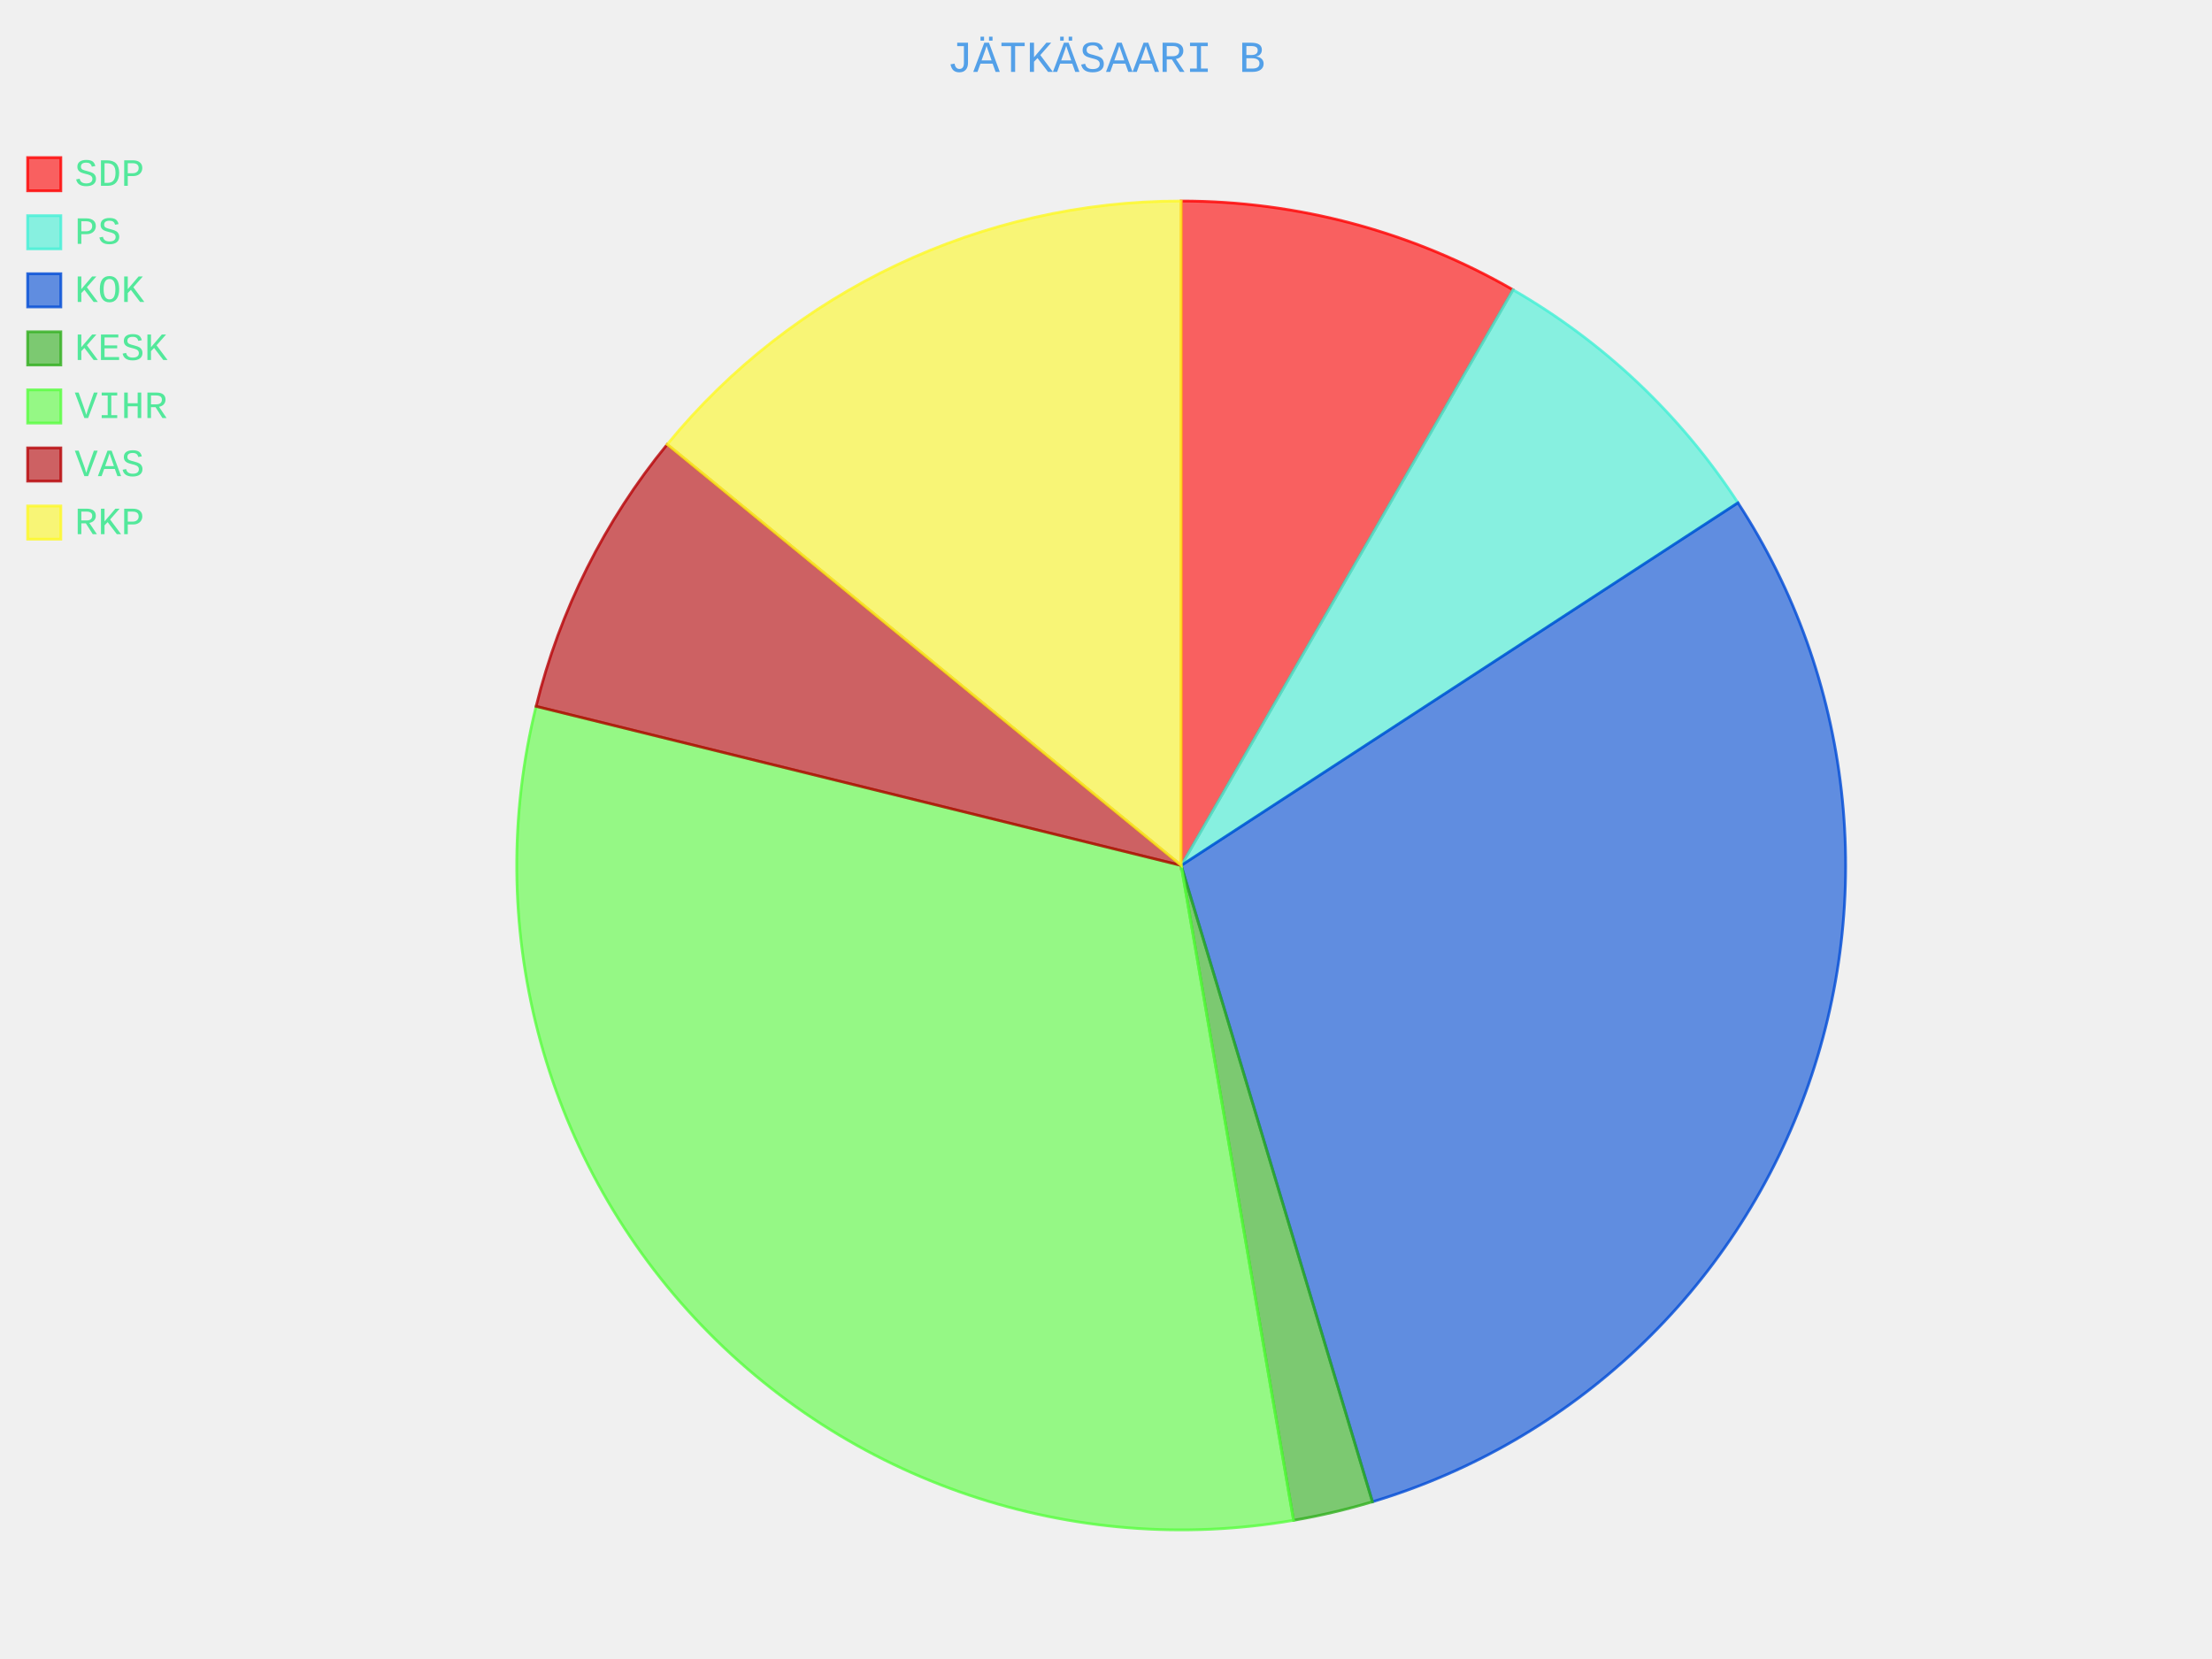
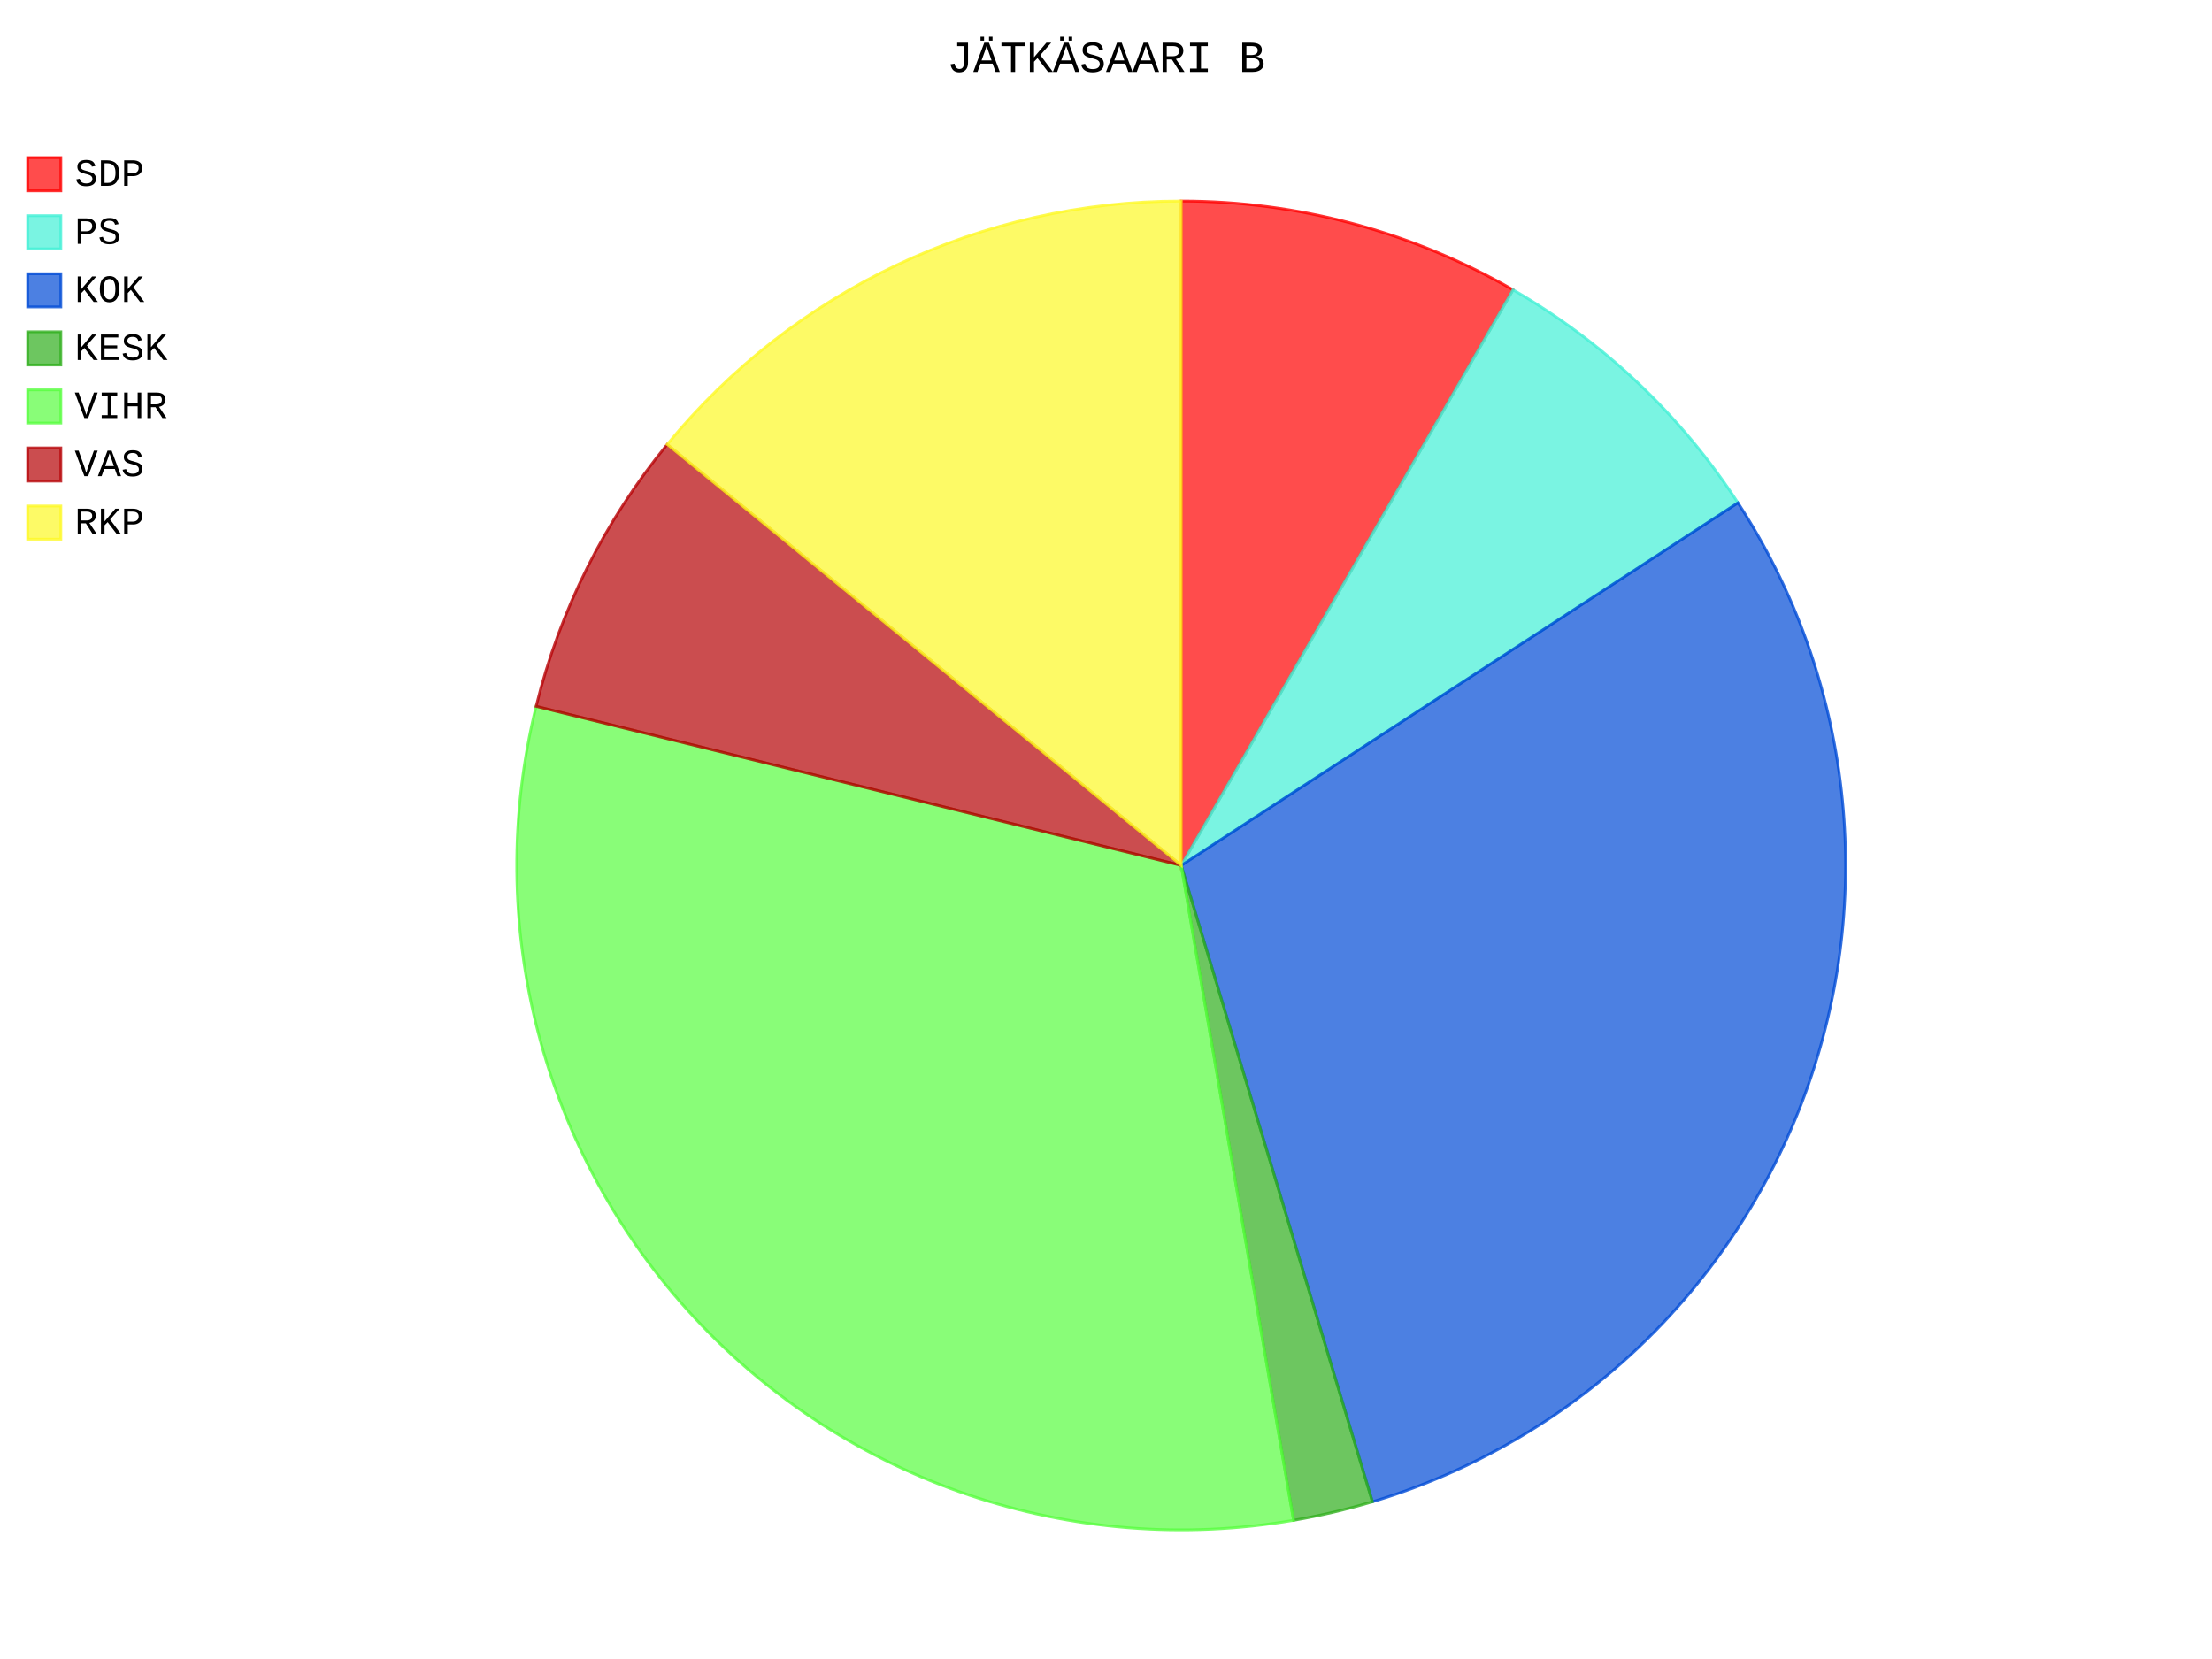
- <svg xmlns="http://www.w3.org/2000/svg" class="pygal-chart" id="chart-b0f94a85-b8e3-45f8-a40b-cb6a9776e395" viewBox="0 0 800 600">
+ <svg xmlns="http://www.w3.org/2000/svg" class="pygal-chart" id="chart-b3c569fd-09d5-4022-8f4c-1e2a2d16442d" viewBox="0 0 800 600">
  <defs>
-     <style type="text/css">#chart-b0f94a85-b8e3-45f8-a40b-cb6a9776e395{-webkit-user-select:none;-webkit-font-smoothing:antialiased;font-family:Consolas,"Liberation Mono",Menlo,Courier,monospace}#chart-b0f94a85-b8e3-45f8-a40b-cb6a9776e395 .title{font-family:Consolas,"Liberation Mono",Menlo,Courier,monospace;font-size:16px}#chart-b0f94a85-b8e3-45f8-a40b-cb6a9776e395 .legends .legend text{font-family:Consolas,"Liberation Mono",Menlo,Courier,monospace;font-size:14px}#chart-b0f94a85-b8e3-45f8-a40b-cb6a9776e395 .axis text{font-family:Consolas,"Liberation Mono",Menlo,Courier,monospace;font-size:10px}#chart-b0f94a85-b8e3-45f8-a40b-cb6a9776e395 .axis text.major{font-family:Consolas,"Liberation Mono",Menlo,Courier,monospace;font-size:10px}#chart-b0f94a85-b8e3-45f8-a40b-cb6a9776e395 .text-overlay text.value{font-family:Consolas,"Liberation Mono",Menlo,Courier,monospace;font-size:16px}#chart-b0f94a85-b8e3-45f8-a40b-cb6a9776e395 .text-overlay text.label{font-family:Consolas,"Liberation Mono",Menlo,Courier,monospace;font-size:10px}#chart-b0f94a85-b8e3-45f8-a40b-cb6a9776e395 .tooltip{font-family:Consolas,"Liberation Mono",Menlo,Courier,monospace;font-size:14px}#chart-b0f94a85-b8e3-45f8-a40b-cb6a9776e395 text.no_data{font-family:Consolas,"Liberation Mono",Menlo,Courier,monospace;font-size:64px}
- #chart-b0f94a85-b8e3-45f8-a40b-cb6a9776e395{background-color:transparent}#chart-b0f94a85-b8e3-45f8-a40b-cb6a9776e395 path,#chart-b0f94a85-b8e3-45f8-a40b-cb6a9776e395 line,#chart-b0f94a85-b8e3-45f8-a40b-cb6a9776e395 rect,#chart-b0f94a85-b8e3-45f8-a40b-cb6a9776e395 circle{-webkit-transition:1000ms ease-in;-moz-transition:1000ms ease-in;transition:1000ms ease-in}#chart-b0f94a85-b8e3-45f8-a40b-cb6a9776e395 .graph &gt; .background{fill:transparent}#chart-b0f94a85-b8e3-45f8-a40b-cb6a9776e395 .plot &gt; .background{fill:transparent}#chart-b0f94a85-b8e3-45f8-a40b-cb6a9776e395 .graph{fill:#53E89B}#chart-b0f94a85-b8e3-45f8-a40b-cb6a9776e395 text.no_data{fill:#53A0E8}#chart-b0f94a85-b8e3-45f8-a40b-cb6a9776e395 .title{fill:#53A0E8}#chart-b0f94a85-b8e3-45f8-a40b-cb6a9776e395 .legends .legend text{fill:#53E89B}#chart-b0f94a85-b8e3-45f8-a40b-cb6a9776e395 .legends .legend:hover text{fill:#53A0E8}#chart-b0f94a85-b8e3-45f8-a40b-cb6a9776e395 .axis .line{stroke:#53A0E8}#chart-b0f94a85-b8e3-45f8-a40b-cb6a9776e395 .axis .guide.line{stroke:#630C0D}#chart-b0f94a85-b8e3-45f8-a40b-cb6a9776e395 .axis .major.line{stroke:#53E89B}#chart-b0f94a85-b8e3-45f8-a40b-cb6a9776e395 .axis text.major{fill:#53A0E8}#chart-b0f94a85-b8e3-45f8-a40b-cb6a9776e395 .axis.y .guides:hover .guide.line,#chart-b0f94a85-b8e3-45f8-a40b-cb6a9776e395 .line-graph .axis.x .guides:hover .guide.line,#chart-b0f94a85-b8e3-45f8-a40b-cb6a9776e395 .stackedline-graph .axis.x .guides:hover .guide.line,#chart-b0f94a85-b8e3-45f8-a40b-cb6a9776e395 .xy-graph .axis.x .guides:hover .guide.line{stroke:#53A0E8}#chart-b0f94a85-b8e3-45f8-a40b-cb6a9776e395 .axis .guides:hover text{fill:#53A0E8}#chart-b0f94a85-b8e3-45f8-a40b-cb6a9776e395 .reactive{fill-opacity:.6;stroke-opacity:.8}#chart-b0f94a85-b8e3-45f8-a40b-cb6a9776e395 .ci{stroke:#53E89B}#chart-b0f94a85-b8e3-45f8-a40b-cb6a9776e395 .reactive.active,#chart-b0f94a85-b8e3-45f8-a40b-cb6a9776e395 .active .reactive{fill-opacity:.9;stroke-opacity:.9;stroke-width:4}#chart-b0f94a85-b8e3-45f8-a40b-cb6a9776e395 .ci .reactive.active{stroke-width:1.5}#chart-b0f94a85-b8e3-45f8-a40b-cb6a9776e395 .series text{fill:#53A0E8}#chart-b0f94a85-b8e3-45f8-a40b-cb6a9776e395 .tooltip rect{fill:transparent;stroke:#53A0E8;-webkit-transition:opacity 1000ms ease-in;-moz-transition:opacity 1000ms ease-in;transition:opacity 1000ms ease-in}#chart-b0f94a85-b8e3-45f8-a40b-cb6a9776e395 .tooltip .label{fill:#53E89B}#chart-b0f94a85-b8e3-45f8-a40b-cb6a9776e395 .tooltip .label{fill:#53E89B}#chart-b0f94a85-b8e3-45f8-a40b-cb6a9776e395 .tooltip .legend{font-size:.8em;fill:#630C0D}#chart-b0f94a85-b8e3-45f8-a40b-cb6a9776e395 .tooltip .x_label{font-size:.6em;fill:#53A0E8}#chart-b0f94a85-b8e3-45f8-a40b-cb6a9776e395 .tooltip .xlink{font-size:.5em;text-decoration:underline}#chart-b0f94a85-b8e3-45f8-a40b-cb6a9776e395 .tooltip .value{font-size:1.5em}#chart-b0f94a85-b8e3-45f8-a40b-cb6a9776e395 .bound{font-size:.5em}#chart-b0f94a85-b8e3-45f8-a40b-cb6a9776e395 .max-value{font-size:.75em;fill:#630C0D}#chart-b0f94a85-b8e3-45f8-a40b-cb6a9776e395 .map-element{fill:transparent;stroke:#630C0D !important}#chart-b0f94a85-b8e3-45f8-a40b-cb6a9776e395 .map-element .reactive{fill-opacity:inherit;stroke-opacity:inherit}#chart-b0f94a85-b8e3-45f8-a40b-cb6a9776e395 .color-0,#chart-b0f94a85-b8e3-45f8-a40b-cb6a9776e395 .color-0 a:visited{stroke:#ff0000;fill:#ff0000}#chart-b0f94a85-b8e3-45f8-a40b-cb6a9776e395 .color-1,#chart-b0f94a85-b8e3-45f8-a40b-cb6a9776e395 .color-1 a:visited{stroke:#42f0d6;fill:#42f0d6}#chart-b0f94a85-b8e3-45f8-a40b-cb6a9776e395 .color-2,#chart-b0f94a85-b8e3-45f8-a40b-cb6a9776e395 .color-2 a:visited{stroke:#004bd6;fill:#004bd6}#chart-b0f94a85-b8e3-45f8-a40b-cb6a9776e395 .color-3,#chart-b0f94a85-b8e3-45f8-a40b-cb6a9776e395 .color-3 a:visited{stroke:#30af1d;fill:#30af1d}#chart-b0f94a85-b8e3-45f8-a40b-cb6a9776e395 .color-4,#chart-b0f94a85-b8e3-45f8-a40b-cb6a9776e395 .color-4 a:visited{stroke:#58fd3f;fill:#58fd3f}#chart-b0f94a85-b8e3-45f8-a40b-cb6a9776e395 .color-5,#chart-b0f94a85-b8e3-45f8-a40b-cb6a9776e395 .color-5 a:visited{stroke:#b60205;fill:#b60205}#chart-b0f94a85-b8e3-45f8-a40b-cb6a9776e395 .color-6,#chart-b0f94a85-b8e3-45f8-a40b-cb6a9776e395 .color-6 a:visited{stroke:#fdf926;fill:#fdf926}#chart-b0f94a85-b8e3-45f8-a40b-cb6a9776e395 .text-overlay .color-0 text{fill:black}#chart-b0f94a85-b8e3-45f8-a40b-cb6a9776e395 .text-overlay .color-1 text{fill:black}#chart-b0f94a85-b8e3-45f8-a40b-cb6a9776e395 .text-overlay .color-2 text{fill:black}#chart-b0f94a85-b8e3-45f8-a40b-cb6a9776e395 .text-overlay .color-3 text{fill:black}#chart-b0f94a85-b8e3-45f8-a40b-cb6a9776e395 .text-overlay .color-4 text{fill:black}#chart-b0f94a85-b8e3-45f8-a40b-cb6a9776e395 .text-overlay .color-5 text{fill:black}#chart-b0f94a85-b8e3-45f8-a40b-cb6a9776e395 .text-overlay .color-6 text{fill:black}
- #chart-b0f94a85-b8e3-45f8-a40b-cb6a9776e395 text.no_data{text-anchor:middle}#chart-b0f94a85-b8e3-45f8-a40b-cb6a9776e395 .guide.line{fill:none}#chart-b0f94a85-b8e3-45f8-a40b-cb6a9776e395 .centered{text-anchor:middle}#chart-b0f94a85-b8e3-45f8-a40b-cb6a9776e395 .title{text-anchor:middle}#chart-b0f94a85-b8e3-45f8-a40b-cb6a9776e395 .legends .legend text{fill-opacity:1}#chart-b0f94a85-b8e3-45f8-a40b-cb6a9776e395 .axis.x text{text-anchor:middle}#chart-b0f94a85-b8e3-45f8-a40b-cb6a9776e395 .axis.x:not(.web) text[transform]{text-anchor:start}#chart-b0f94a85-b8e3-45f8-a40b-cb6a9776e395 .axis.x:not(.web) text[transform].backwards{text-anchor:end}#chart-b0f94a85-b8e3-45f8-a40b-cb6a9776e395 .axis.y text{text-anchor:end}#chart-b0f94a85-b8e3-45f8-a40b-cb6a9776e395 .axis.y text[transform].backwards{text-anchor:start}#chart-b0f94a85-b8e3-45f8-a40b-cb6a9776e395 .axis.y2 text{text-anchor:start}#chart-b0f94a85-b8e3-45f8-a40b-cb6a9776e395 .axis.y2 text[transform].backwards{text-anchor:end}#chart-b0f94a85-b8e3-45f8-a40b-cb6a9776e395 .axis .guide.line{stroke-dasharray:4,4}#chart-b0f94a85-b8e3-45f8-a40b-cb6a9776e395 .axis .major.guide.line{stroke-dasharray:6,6}#chart-b0f94a85-b8e3-45f8-a40b-cb6a9776e395 .horizontal .axis.y .guide.line,#chart-b0f94a85-b8e3-45f8-a40b-cb6a9776e395 .horizontal .axis.y2 .guide.line,#chart-b0f94a85-b8e3-45f8-a40b-cb6a9776e395 .vertical .axis.x .guide.line{opacity:0}#chart-b0f94a85-b8e3-45f8-a40b-cb6a9776e395 .horizontal .axis.always_show .guide.line,#chart-b0f94a85-b8e3-45f8-a40b-cb6a9776e395 .vertical .axis.always_show .guide.line{opacity:1 !important}#chart-b0f94a85-b8e3-45f8-a40b-cb6a9776e395 .axis.y .guides:hover .guide.line,#chart-b0f94a85-b8e3-45f8-a40b-cb6a9776e395 .axis.y2 .guides:hover .guide.line,#chart-b0f94a85-b8e3-45f8-a40b-cb6a9776e395 .axis.x .guides:hover .guide.line{opacity:1}#chart-b0f94a85-b8e3-45f8-a40b-cb6a9776e395 .axis .guides:hover text{opacity:1}#chart-b0f94a85-b8e3-45f8-a40b-cb6a9776e395 .nofill{fill:none}#chart-b0f94a85-b8e3-45f8-a40b-cb6a9776e395 .subtle-fill{fill-opacity:.2}#chart-b0f94a85-b8e3-45f8-a40b-cb6a9776e395 .dot{stroke-width:1px;fill-opacity:1}#chart-b0f94a85-b8e3-45f8-a40b-cb6a9776e395 .dot.active{stroke-width:5px}#chart-b0f94a85-b8e3-45f8-a40b-cb6a9776e395 .dot.negative{fill:transparent}#chart-b0f94a85-b8e3-45f8-a40b-cb6a9776e395 text,#chart-b0f94a85-b8e3-45f8-a40b-cb6a9776e395 tspan{stroke:none !important}#chart-b0f94a85-b8e3-45f8-a40b-cb6a9776e395 .series text.active{opacity:1}#chart-b0f94a85-b8e3-45f8-a40b-cb6a9776e395 .tooltip rect{fill-opacity:.95;stroke-width:.5}#chart-b0f94a85-b8e3-45f8-a40b-cb6a9776e395 .tooltip text{fill-opacity:1}#chart-b0f94a85-b8e3-45f8-a40b-cb6a9776e395 .showable{visibility:hidden}#chart-b0f94a85-b8e3-45f8-a40b-cb6a9776e395 .showable.shown{visibility:visible}#chart-b0f94a85-b8e3-45f8-a40b-cb6a9776e395 .gauge-background{fill:rgba(229,229,229,1);stroke:none}#chart-b0f94a85-b8e3-45f8-a40b-cb6a9776e395 .bg-lines{stroke:transparent;stroke-width:2px}</style>
+     <style type="text/css">#chart-b3c569fd-09d5-4022-8f4c-1e2a2d16442d{-webkit-user-select:none;-webkit-font-smoothing:antialiased;font-family:Consolas,"Liberation Mono",Menlo,Courier,monospace}#chart-b3c569fd-09d5-4022-8f4c-1e2a2d16442d .title{font-family:Consolas,"Liberation Mono",Menlo,Courier,monospace;font-size:16px}#chart-b3c569fd-09d5-4022-8f4c-1e2a2d16442d .legends .legend text{font-family:Consolas,"Liberation Mono",Menlo,Courier,monospace;font-size:14px}#chart-b3c569fd-09d5-4022-8f4c-1e2a2d16442d .axis text{font-family:Consolas,"Liberation Mono",Menlo,Courier,monospace;font-size:10px}#chart-b3c569fd-09d5-4022-8f4c-1e2a2d16442d .axis text.major{font-family:Consolas,"Liberation Mono",Menlo,Courier,monospace;font-size:10px}#chart-b3c569fd-09d5-4022-8f4c-1e2a2d16442d .text-overlay text.value{font-family:Consolas,"Liberation Mono",Menlo,Courier,monospace;font-size:16px}#chart-b3c569fd-09d5-4022-8f4c-1e2a2d16442d .text-overlay text.label{font-family:Consolas,"Liberation Mono",Menlo,Courier,monospace;font-size:10px}#chart-b3c569fd-09d5-4022-8f4c-1e2a2d16442d .tooltip{font-family:Consolas,"Liberation Mono",Menlo,Courier,monospace;font-size:14px}#chart-b3c569fd-09d5-4022-8f4c-1e2a2d16442d text.no_data{font-family:Consolas,"Liberation Mono",Menlo,Courier,monospace;font-size:64px}
+ #chart-b3c569fd-09d5-4022-8f4c-1e2a2d16442d{background-color:#ffffff}#chart-b3c569fd-09d5-4022-8f4c-1e2a2d16442d path,#chart-b3c569fd-09d5-4022-8f4c-1e2a2d16442d line,#chart-b3c569fd-09d5-4022-8f4c-1e2a2d16442d rect,#chart-b3c569fd-09d5-4022-8f4c-1e2a2d16442d circle{-webkit-transition:300ms ease-in;-moz-transition:300ms ease-in;transition:300ms ease-in}#chart-b3c569fd-09d5-4022-8f4c-1e2a2d16442d .graph &gt; .background{fill:#ffffff}#chart-b3c569fd-09d5-4022-8f4c-1e2a2d16442d .plot &gt; .background{fill:#ffffff}#chart-b3c569fd-09d5-4022-8f4c-1e2a2d16442d .graph{fill:#000000}#chart-b3c569fd-09d5-4022-8f4c-1e2a2d16442d text.no_data{fill:#000000}#chart-b3c569fd-09d5-4022-8f4c-1e2a2d16442d .title{fill:#000000}#chart-b3c569fd-09d5-4022-8f4c-1e2a2d16442d .legends .legend text{fill:#000000}#chart-b3c569fd-09d5-4022-8f4c-1e2a2d16442d .legends .legend:hover text{fill:#000000}#chart-b3c569fd-09d5-4022-8f4c-1e2a2d16442d .axis .line{stroke:#000000}#chart-b3c569fd-09d5-4022-8f4c-1e2a2d16442d .axis .guide.line{stroke:#000000}#chart-b3c569fd-09d5-4022-8f4c-1e2a2d16442d .axis .major.line{stroke:#000000}#chart-b3c569fd-09d5-4022-8f4c-1e2a2d16442d .axis text.major{fill:#000000}#chart-b3c569fd-09d5-4022-8f4c-1e2a2d16442d .axis.y .guides:hover .guide.line,#chart-b3c569fd-09d5-4022-8f4c-1e2a2d16442d .line-graph .axis.x .guides:hover .guide.line,#chart-b3c569fd-09d5-4022-8f4c-1e2a2d16442d .stackedline-graph .axis.x .guides:hover .guide.line,#chart-b3c569fd-09d5-4022-8f4c-1e2a2d16442d .xy-graph .axis.x .guides:hover .guide.line{stroke:#000000}#chart-b3c569fd-09d5-4022-8f4c-1e2a2d16442d .axis .guides:hover text{fill:#000000}#chart-b3c569fd-09d5-4022-8f4c-1e2a2d16442d .reactive{fill-opacity:.7;stroke-opacity:.8}#chart-b3c569fd-09d5-4022-8f4c-1e2a2d16442d .ci{stroke:#000000}#chart-b3c569fd-09d5-4022-8f4c-1e2a2d16442d .reactive.active,#chart-b3c569fd-09d5-4022-8f4c-1e2a2d16442d .active .reactive{fill-opacity:.9;stroke-opacity:.9;stroke-width:4}#chart-b3c569fd-09d5-4022-8f4c-1e2a2d16442d .ci .reactive.active{stroke-width:1.5}#chart-b3c569fd-09d5-4022-8f4c-1e2a2d16442d .series text{fill:#000000}#chart-b3c569fd-09d5-4022-8f4c-1e2a2d16442d .tooltip rect{fill:#ffffff;stroke:#000000;-webkit-transition:opacity 300ms ease-in;-moz-transition:opacity 300ms ease-in;transition:opacity 300ms ease-in}#chart-b3c569fd-09d5-4022-8f4c-1e2a2d16442d .tooltip .label{fill:#000000}#chart-b3c569fd-09d5-4022-8f4c-1e2a2d16442d .tooltip .label{fill:#000000}#chart-b3c569fd-09d5-4022-8f4c-1e2a2d16442d .tooltip .legend{font-size:.8em;fill:#000000}#chart-b3c569fd-09d5-4022-8f4c-1e2a2d16442d .tooltip .x_label{font-size:.6em;fill:#000000}#chart-b3c569fd-09d5-4022-8f4c-1e2a2d16442d .tooltip .xlink{font-size:.5em;text-decoration:underline}#chart-b3c569fd-09d5-4022-8f4c-1e2a2d16442d .tooltip .value{font-size:1.5em}#chart-b3c569fd-09d5-4022-8f4c-1e2a2d16442d .bound{font-size:.5em}#chart-b3c569fd-09d5-4022-8f4c-1e2a2d16442d .max-value{font-size:.75em;fill:#000000}#chart-b3c569fd-09d5-4022-8f4c-1e2a2d16442d .map-element{fill:#ffffff;stroke:#000000 !important}#chart-b3c569fd-09d5-4022-8f4c-1e2a2d16442d .map-element .reactive{fill-opacity:inherit;stroke-opacity:inherit}#chart-b3c569fd-09d5-4022-8f4c-1e2a2d16442d .color-0,#chart-b3c569fd-09d5-4022-8f4c-1e2a2d16442d .color-0 a:visited{stroke:#ff0000;fill:#ff0000}#chart-b3c569fd-09d5-4022-8f4c-1e2a2d16442d .color-1,#chart-b3c569fd-09d5-4022-8f4c-1e2a2d16442d .color-1 a:visited{stroke:#42f0d6;fill:#42f0d6}#chart-b3c569fd-09d5-4022-8f4c-1e2a2d16442d .color-2,#chart-b3c569fd-09d5-4022-8f4c-1e2a2d16442d .color-2 a:visited{stroke:#004bd6;fill:#004bd6}#chart-b3c569fd-09d5-4022-8f4c-1e2a2d16442d .color-3,#chart-b3c569fd-09d5-4022-8f4c-1e2a2d16442d .color-3 a:visited{stroke:#30af1d;fill:#30af1d}#chart-b3c569fd-09d5-4022-8f4c-1e2a2d16442d .color-4,#chart-b3c569fd-09d5-4022-8f4c-1e2a2d16442d .color-4 a:visited{stroke:#58fd3f;fill:#58fd3f}#chart-b3c569fd-09d5-4022-8f4c-1e2a2d16442d .color-5,#chart-b3c569fd-09d5-4022-8f4c-1e2a2d16442d .color-5 a:visited{stroke:#b60205;fill:#b60205}#chart-b3c569fd-09d5-4022-8f4c-1e2a2d16442d .color-6,#chart-b3c569fd-09d5-4022-8f4c-1e2a2d16442d .color-6 a:visited{stroke:#fdf926;fill:#fdf926}#chart-b3c569fd-09d5-4022-8f4c-1e2a2d16442d .text-overlay .color-0 text{fill:black}#chart-b3c569fd-09d5-4022-8f4c-1e2a2d16442d .text-overlay .color-1 text{fill:black}#chart-b3c569fd-09d5-4022-8f4c-1e2a2d16442d .text-overlay .color-2 text{fill:black}#chart-b3c569fd-09d5-4022-8f4c-1e2a2d16442d .text-overlay .color-3 text{fill:black}#chart-b3c569fd-09d5-4022-8f4c-1e2a2d16442d .text-overlay .color-4 text{fill:black}#chart-b3c569fd-09d5-4022-8f4c-1e2a2d16442d .text-overlay .color-5 text{fill:black}#chart-b3c569fd-09d5-4022-8f4c-1e2a2d16442d .text-overlay .color-6 text{fill:black}
+ #chart-b3c569fd-09d5-4022-8f4c-1e2a2d16442d text.no_data{text-anchor:middle}#chart-b3c569fd-09d5-4022-8f4c-1e2a2d16442d .guide.line{fill:none}#chart-b3c569fd-09d5-4022-8f4c-1e2a2d16442d .centered{text-anchor:middle}#chart-b3c569fd-09d5-4022-8f4c-1e2a2d16442d .title{text-anchor:middle}#chart-b3c569fd-09d5-4022-8f4c-1e2a2d16442d .legends .legend text{fill-opacity:1}#chart-b3c569fd-09d5-4022-8f4c-1e2a2d16442d .axis.x text{text-anchor:middle}#chart-b3c569fd-09d5-4022-8f4c-1e2a2d16442d .axis.x:not(.web) text[transform]{text-anchor:start}#chart-b3c569fd-09d5-4022-8f4c-1e2a2d16442d .axis.x:not(.web) text[transform].backwards{text-anchor:end}#chart-b3c569fd-09d5-4022-8f4c-1e2a2d16442d .axis.y text{text-anchor:end}#chart-b3c569fd-09d5-4022-8f4c-1e2a2d16442d .axis.y text[transform].backwards{text-anchor:start}#chart-b3c569fd-09d5-4022-8f4c-1e2a2d16442d .axis.y2 text{text-anchor:start}#chart-b3c569fd-09d5-4022-8f4c-1e2a2d16442d .axis.y2 text[transform].backwards{text-anchor:end}#chart-b3c569fd-09d5-4022-8f4c-1e2a2d16442d .axis .guide.line{stroke-dasharray:4,4}#chart-b3c569fd-09d5-4022-8f4c-1e2a2d16442d .axis .major.guide.line{stroke-dasharray:6,6}#chart-b3c569fd-09d5-4022-8f4c-1e2a2d16442d .horizontal .axis.y .guide.line,#chart-b3c569fd-09d5-4022-8f4c-1e2a2d16442d .horizontal .axis.y2 .guide.line,#chart-b3c569fd-09d5-4022-8f4c-1e2a2d16442d .vertical .axis.x .guide.line{opacity:0}#chart-b3c569fd-09d5-4022-8f4c-1e2a2d16442d .horizontal .axis.always_show .guide.line,#chart-b3c569fd-09d5-4022-8f4c-1e2a2d16442d .vertical .axis.always_show .guide.line{opacity:1 !important}#chart-b3c569fd-09d5-4022-8f4c-1e2a2d16442d .axis.y .guides:hover .guide.line,#chart-b3c569fd-09d5-4022-8f4c-1e2a2d16442d .axis.y2 .guides:hover .guide.line,#chart-b3c569fd-09d5-4022-8f4c-1e2a2d16442d .axis.x .guides:hover .guide.line{opacity:1}#chart-b3c569fd-09d5-4022-8f4c-1e2a2d16442d .axis .guides:hover text{opacity:1}#chart-b3c569fd-09d5-4022-8f4c-1e2a2d16442d .nofill{fill:none}#chart-b3c569fd-09d5-4022-8f4c-1e2a2d16442d .subtle-fill{fill-opacity:.2}#chart-b3c569fd-09d5-4022-8f4c-1e2a2d16442d .dot{stroke-width:1px;fill-opacity:1}#chart-b3c569fd-09d5-4022-8f4c-1e2a2d16442d .dot.active{stroke-width:5px}#chart-b3c569fd-09d5-4022-8f4c-1e2a2d16442d .dot.negative{fill:transparent}#chart-b3c569fd-09d5-4022-8f4c-1e2a2d16442d text,#chart-b3c569fd-09d5-4022-8f4c-1e2a2d16442d tspan{stroke:none !important}#chart-b3c569fd-09d5-4022-8f4c-1e2a2d16442d .series text.active{opacity:1}#chart-b3c569fd-09d5-4022-8f4c-1e2a2d16442d .tooltip rect{fill-opacity:.95;stroke-width:.5}#chart-b3c569fd-09d5-4022-8f4c-1e2a2d16442d .tooltip text{fill-opacity:1}#chart-b3c569fd-09d5-4022-8f4c-1e2a2d16442d .showable{visibility:hidden}#chart-b3c569fd-09d5-4022-8f4c-1e2a2d16442d .showable.shown{visibility:visible}#chart-b3c569fd-09d5-4022-8f4c-1e2a2d16442d .gauge-background{fill:rgba(229,229,229,1);stroke:none}#chart-b3c569fd-09d5-4022-8f4c-1e2a2d16442d .bg-lines{stroke:#ffffff;stroke-width:2px}</style>
  </defs>
  <g class="graph pie-graph vertical">
    <rect class="background" height="600" width="800" x="0" y="0" />
    <g class="plot" transform="translate(75, 46)">
      <rect class="background" height="534" width="704.4" x="0" y="0" />
      <g class="series serie-0 color-0">
        <g class="slices">
          <g class="slice">
            <path class="slice reactive tooltip-trigger" d="M352.2 26.7 A240.3 240.3 0 0 1 472.199 58.807 L352.2 267 A0 0 0 0 0 352.2 267 z" />
          </g>
        </g>
      </g>
      <g class="series serie-1 color-1">
        <g class="slices">
          <g class="slice">
            <path class="slice reactive tooltip-trigger" d="M472.199 58.807 A240.3 240.3 0 0 1 553.552 135.845 L352.2 267 A0 0 0 0 0 352.2 267 z" />
          </g>
        </g>
      </g>
      <g class="series serie-2 color-2">
        <g class="slices">
          <g class="slice">
            <path class="slice reactive tooltip-trigger" d="M553.552 135.845 A240.3 240.3 0 0 1 421.36 497.132 L352.2 267 A0 0 0 0 0 352.2 267 z" />
          </g>
        </g>
      </g>
      <g class="series serie-3 color-3">
        <g class="slices">
          <g class="slice">
            <path class="slice reactive tooltip-trigger" d="M421.36 497.132 A240.3 240.3 0 0 1 392.839 503.839 L352.2 267 A0 0 0 0 0 352.2 267 z" />
          </g>
        </g>
      </g>
      <g class="series serie-4 color-4">
        <g class="slices">
          <g class="slice">
            <path class="slice reactive tooltip-trigger" d="M392.839 503.839 A240.3 240.3 0 0 1 118.892 209.453 L352.2 267 A0 0 0 0 0 352.2 267 z" />
          </g>
        </g>
      </g>
      <g class="series serie-5 color-5">
        <g class="slices">
          <g class="slice">
            <path class="slice reactive tooltip-trigger" d="M118.892 209.453 A240.3 240.3 0 0 1 166.3 114.732 L352.2 267 A0 0 0 0 0 352.2 267 z" />
          </g>
        </g>
      </g>
      <g class="series serie-6 color-6">
        <g class="slices">
          <g class="slice">
            <path class="slice reactive tooltip-trigger" d="M166.3 114.732 A240.3 240.3 0 0 1 352.2 26.7 L352.2 267 A0 0 0 0 0 352.2 267 z" />
          </g>
        </g>
      </g>
    </g>
    <g class="titles">
      <text class="title plot_title" x="400.0" y="26">JÄTKÄSAARI B</text>
    </g>
    <g class="plot overlay" transform="translate(75, 46)">
      <g class="series serie-0 color-0" />
      <g class="series serie-1 color-1" />
      <g class="series serie-2 color-2" />
      <g class="series serie-3 color-3" />
      <g class="series serie-4 color-4" />
      <g class="series serie-5 color-5" />
      <g class="series serie-6 color-6" />
    </g>
    <g class="plot text-overlay" transform="translate(75, 46)">
      <g class="series serie-0 color-0" />
      <g class="series serie-1 color-1" />
      <g class="series serie-2 color-2" />
      <g class="series serie-3 color-3" />
      <g class="series serie-4 color-4" />
      <g class="series serie-5 color-5" />
      <g class="series serie-6 color-6" />
    </g>
    <g class="plot tooltip-overlay" transform="translate(75, 46)">
      <g class="tooltip" style="opacity: 0" transform="translate(0 0)">
        <rect class="tooltip-box" height="0" rx="0" ry="0" width="0" />
        <g class="text" />
      </g>
    </g>
    <g class="legends" transform="translate(10, 56)">
      <g class="legend reactive activate-serie" id="activate-serie-0">
        <rect class="color-0 reactive" height="12" width="12" x="0.0" y="1.0" />
        <text x="17.0" y="11.2">SDP</text>
      </g>
      <g class="legend reactive activate-serie" id="activate-serie-1">
        <rect class="color-1 reactive" height="12" width="12" x="0.0" y="22.0" />
        <text x="17.0" y="32.2">PS</text>
      </g>
      <g class="legend reactive activate-serie" id="activate-serie-2">
        <rect class="color-2 reactive" height="12" width="12" x="0.0" y="43.0" />
        <text x="17.0" y="53.2">KOK</text>
      </g>
      <g class="legend reactive activate-serie" id="activate-serie-3">
        <rect class="color-3 reactive" height="12" width="12" x="0.0" y="64.0" />
        <text x="17.0" y="74.2">KESK</text>
      </g>
      <g class="legend reactive activate-serie" id="activate-serie-4">
        <rect class="color-4 reactive" height="12" width="12" x="0.0" y="85.0" />
        <text x="17.0" y="95.2">VIHR</text>
      </g>
      <g class="legend reactive activate-serie" id="activate-serie-5">
        <rect class="color-5 reactive" height="12" width="12" x="0.0" y="106.0" />
        <text x="17.0" y="116.2">VAS</text>
      </g>
      <g class="legend reactive activate-serie" id="activate-serie-6">
        <rect class="color-6 reactive" height="12" width="12" x="0.0" y="127.0" />
        <text x="17.0" y="137.2">RKP</text>
      </g>
    </g>
    <g class="legends" transform="translate(790, 56)" />
  </g>
</svg>
